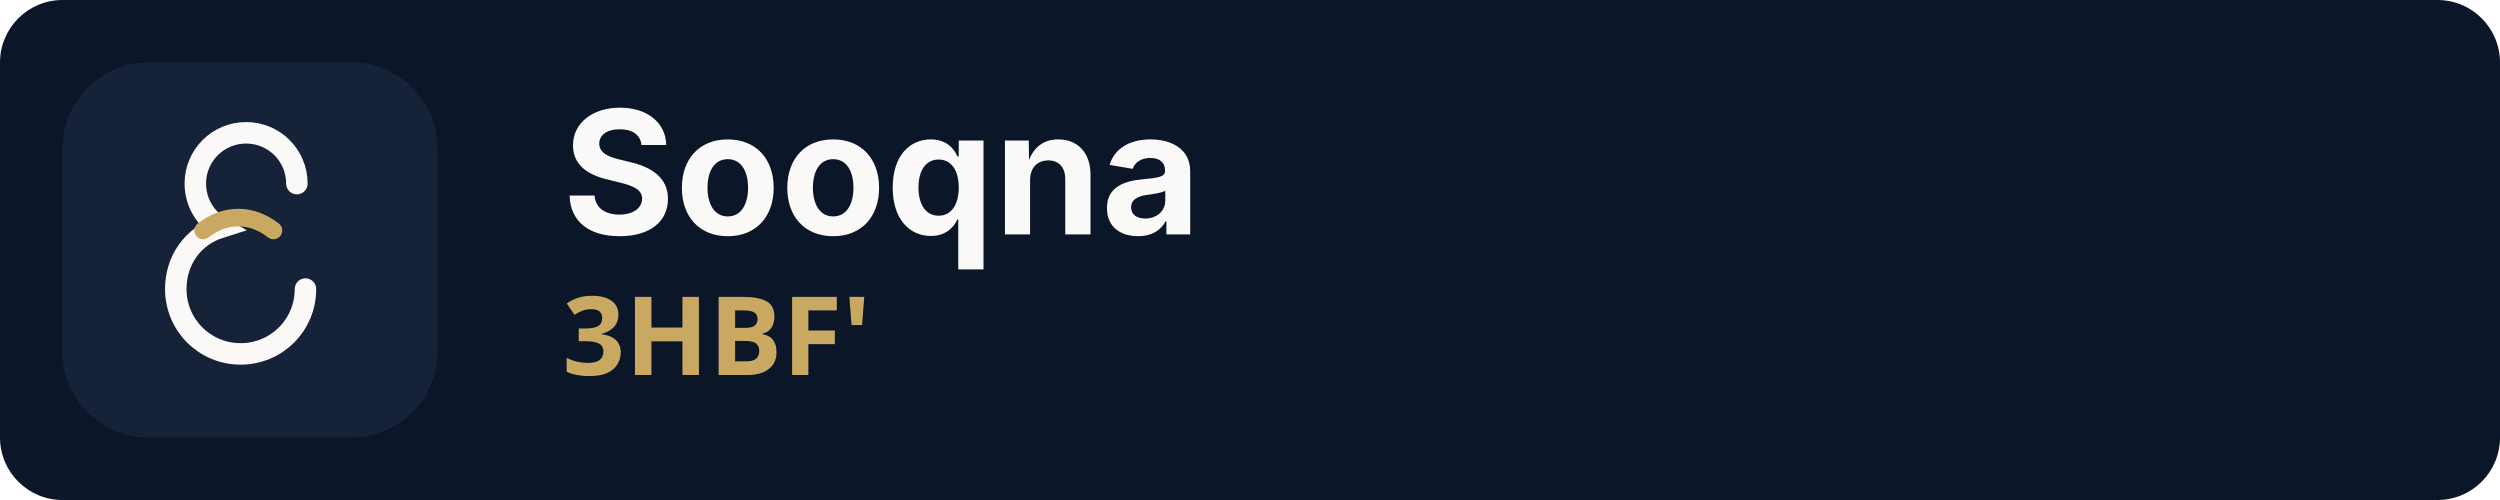
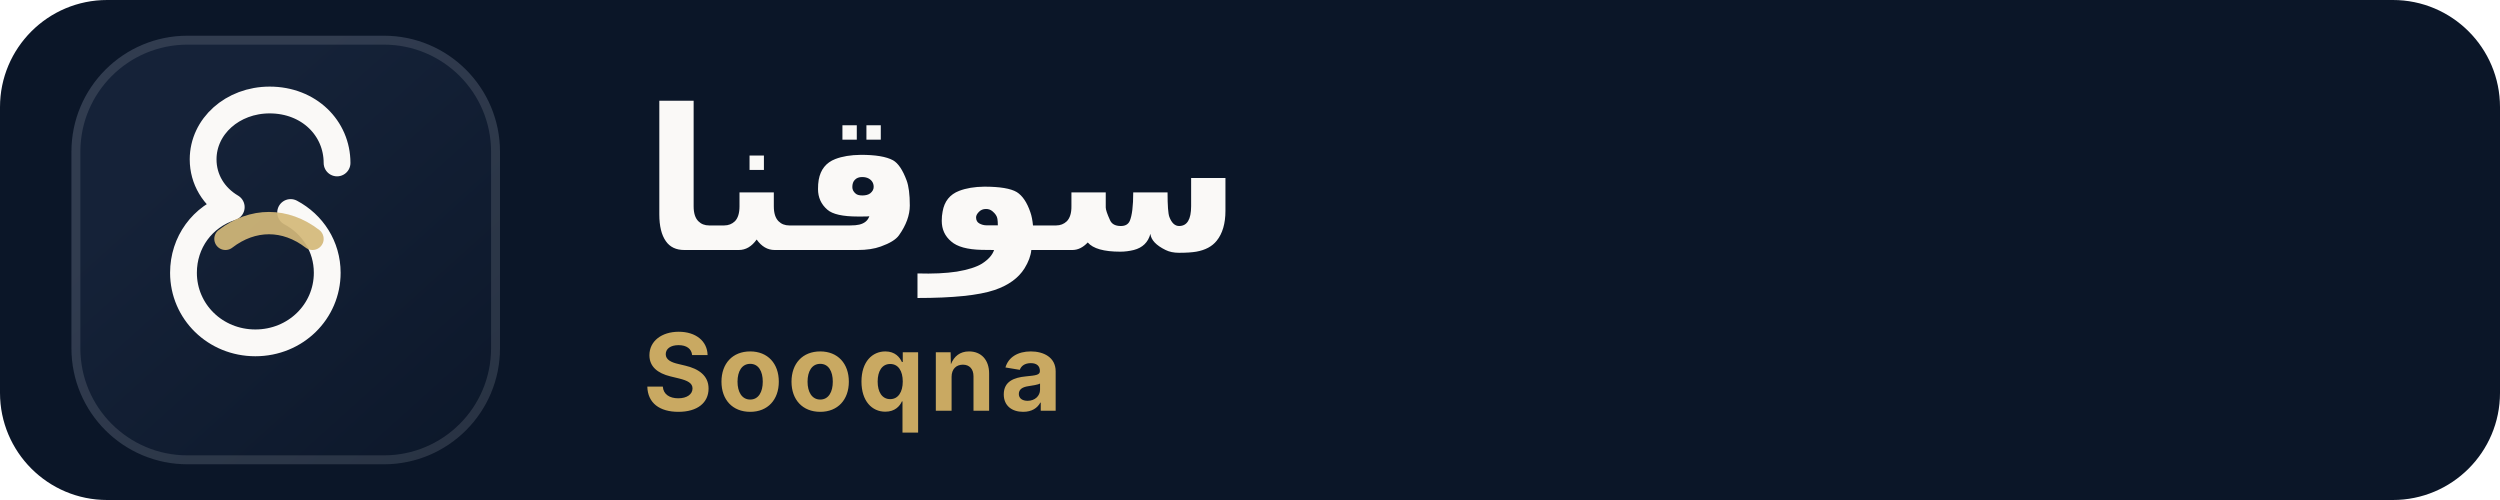
- <svg xmlns="http://www.w3.org/2000/svg" viewBox="0 0 320 64" fill="none">
-   <rect width="320" height="64" rx="8" fill="#0B1628" />
-   <rect x="8" y="8" width="48" height="48" rx="11" fill="#152238" />
-   <path d="M38 23.5c0-3.6-2.9-6.5-6.5-6.5S25 19.9 25 23.5c0 2.4 1.3 4.5 3.2 5.6-3.5 1.1-5.7 4.2-5.7 7.9 0 4.6 3.7 8.3 8.3 8.3s8.3-3.7 8.3-8.3" stroke="#FAF9F7" stroke-width="2.75" stroke-linecap="round" />
-   <path d="M26 29.5c2.8-2.2 6.2-2.2 9 0" stroke="#C9A962" stroke-width="2.25" stroke-linecap="round" />
-   <text x="72" y="30" font-family="Inter, system-ui, sans-serif" font-size="22" font-weight="700" fill="#FAF9F7">Sooqna</text>
-   <text x="72" y="48" font-family="IBM Plex Sans Arabic, system-ui, sans-serif" font-size="14" font-weight="700" fill="#C9A962">3HBF'</text>
+ <svg xmlns="http://www.w3.org/2000/svg" viewBox="0 0 280 56" fill="none" role="img" aria-label="سوقنا Sooqna">
+   <defs>
+     <linearGradient id="sooqnaDarkBg" x1="14" y1="12" x2="50" y2="52" gradientUnits="userSpaceOnUse">
+       <stop offset="0%" stop-color="#152238" />
+       <stop offset="100%" stop-color="#0B1628" />
+     </linearGradient>
+   </defs>
+   <rect width="280" height="56" rx="12" fill="#0B1628" />
+   <g transform="translate(8 4)">
+     <rect width="48" height="48" rx="13" fill="url(#sooqnaDarkBg)" />
+     <rect x="0.5" y="0.5" width="47" height="47" rx="12.5" fill="none" stroke="rgba(255,255,255,0.12)" stroke-width="1" />
+     <path d="M29.75 14.25c0-3.9-3.15-7.05-7.55-7.05-4.15 0-7.45 2.95-7.45 6.65 0 2.25 1.2 4.2 3.15 5.35-3.25 1.05-5.35 3.95-5.35 7.35 0 4.35 3.55 7.85 8.05 7.85s8.05-3.5 8.05-7.85c0-2.95-1.65-5.45-4.1-6.75" stroke="#FAF9F7" stroke-width="3" stroke-linecap="round" stroke-linejoin="round" />
+     <path d="M17.25 22.75c3.05-2.35 6.7-2.35 9.75 0" stroke="#D4B87A" stroke-width="2.5" stroke-linecap="round" opacity="0.92" />
+   </g>
+   <text x="72" y="28" font-family="IBM Plex Sans Arabic, Tahoma, sans-serif" font-size="22" font-weight="800" fill="#FAF9F7">سوقنا</text>
+   <text x="72" y="46" font-family="Inter, system-ui, sans-serif" font-size="12" font-weight="700" fill="#C9A962" letter-spacing="0.04em">Sooqna</text>
</svg>
